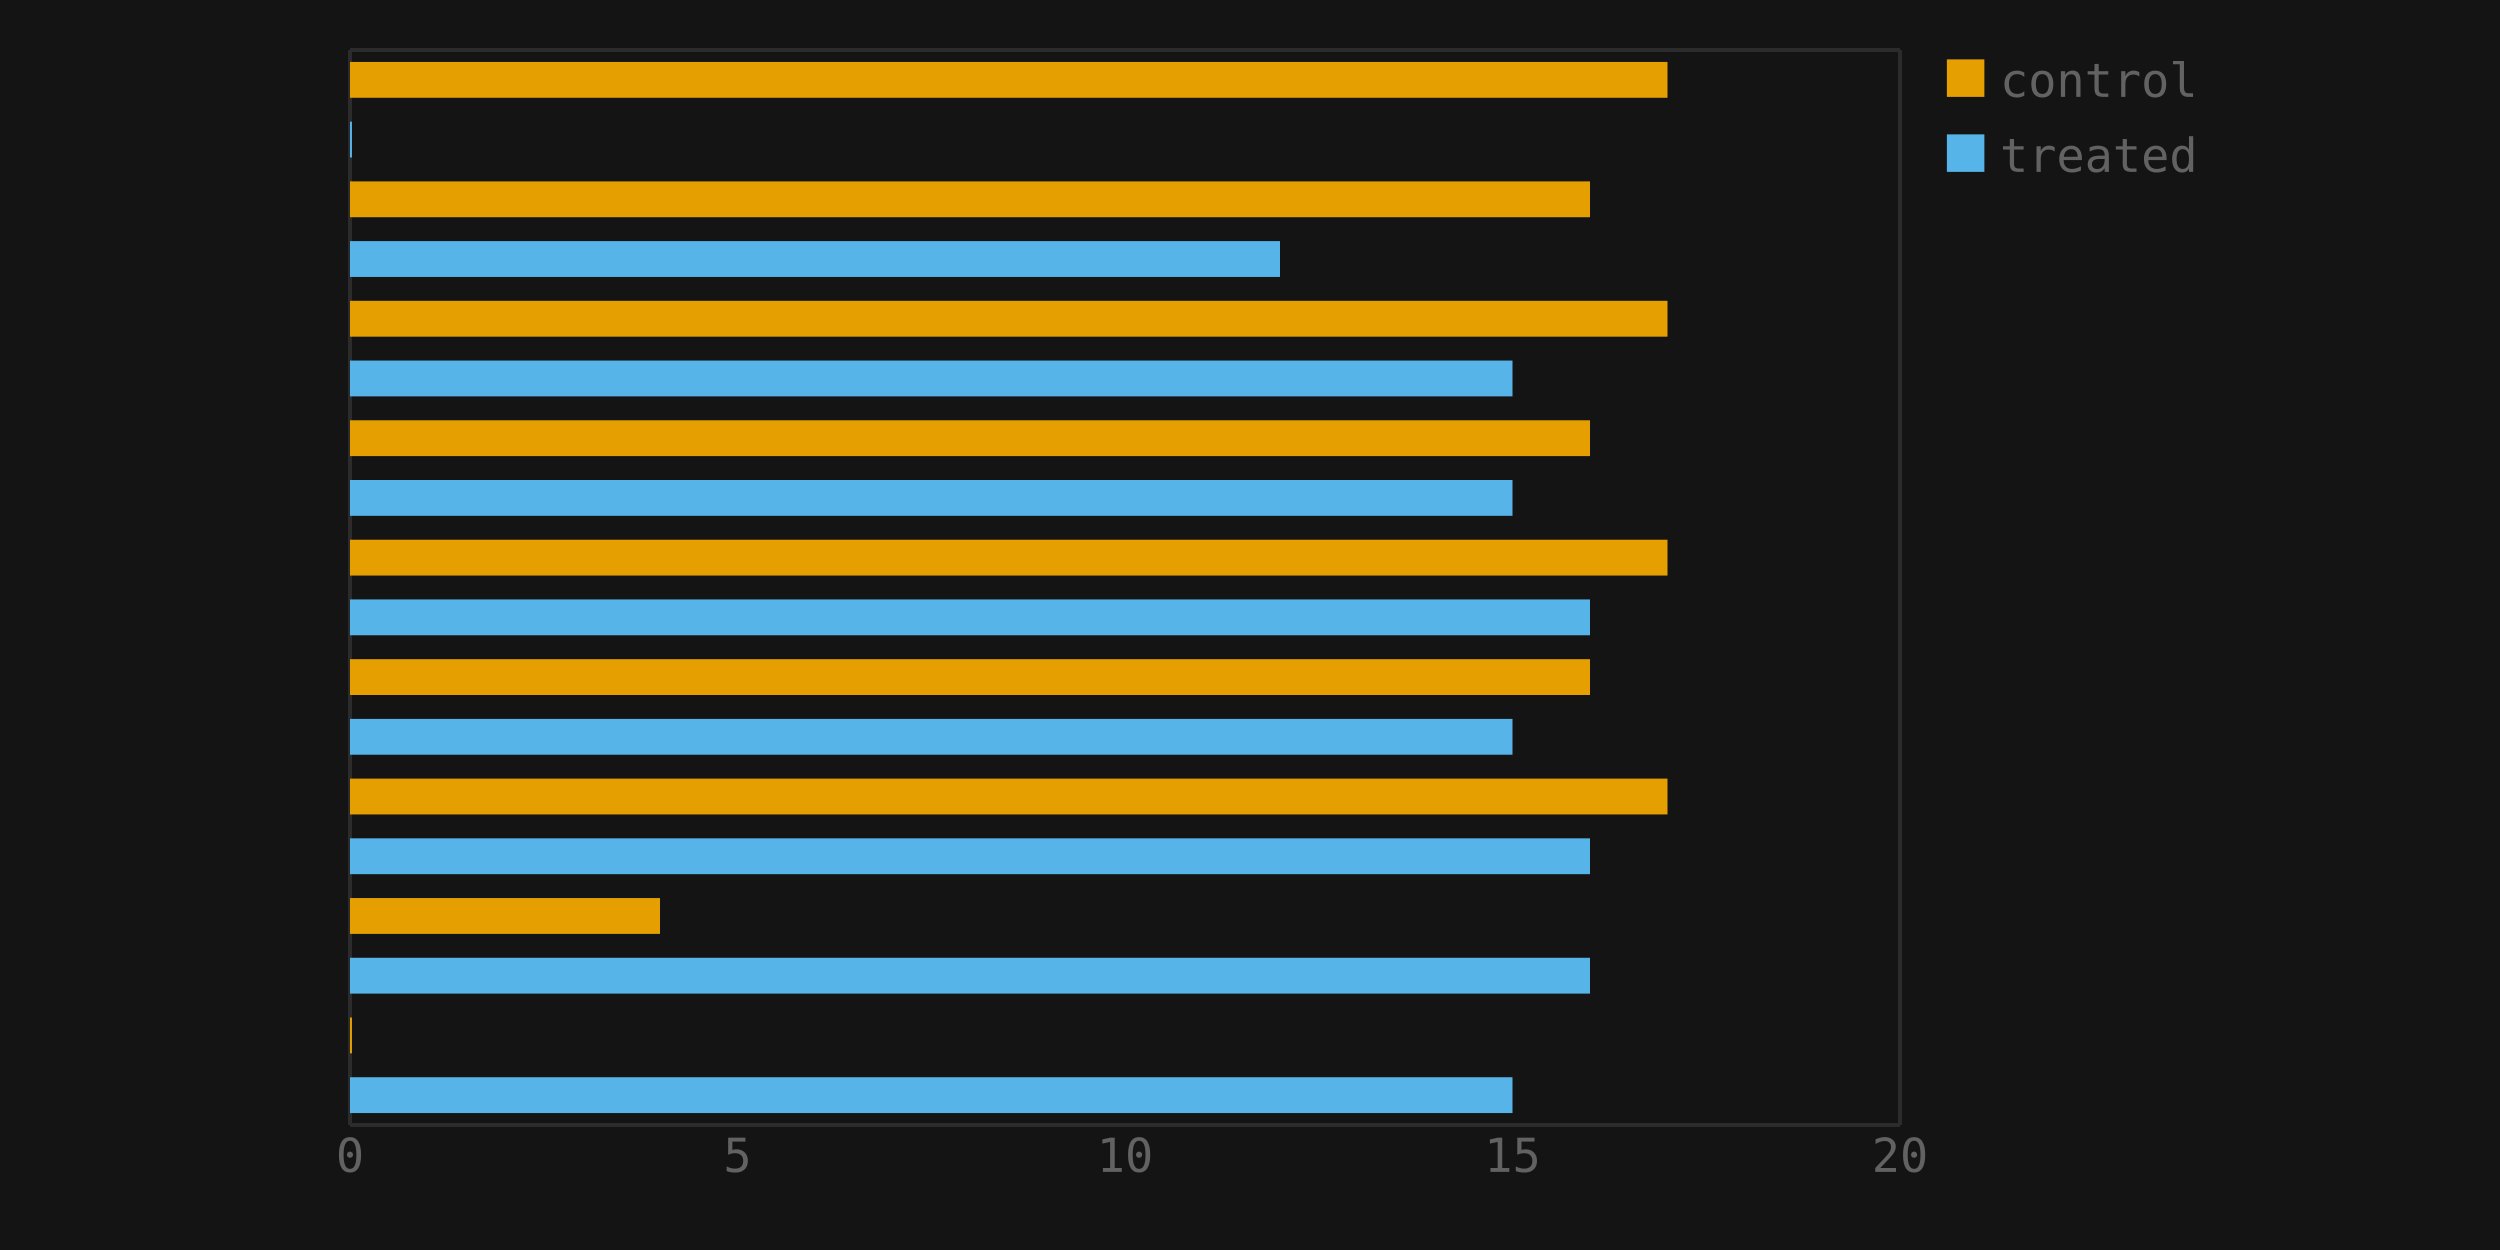
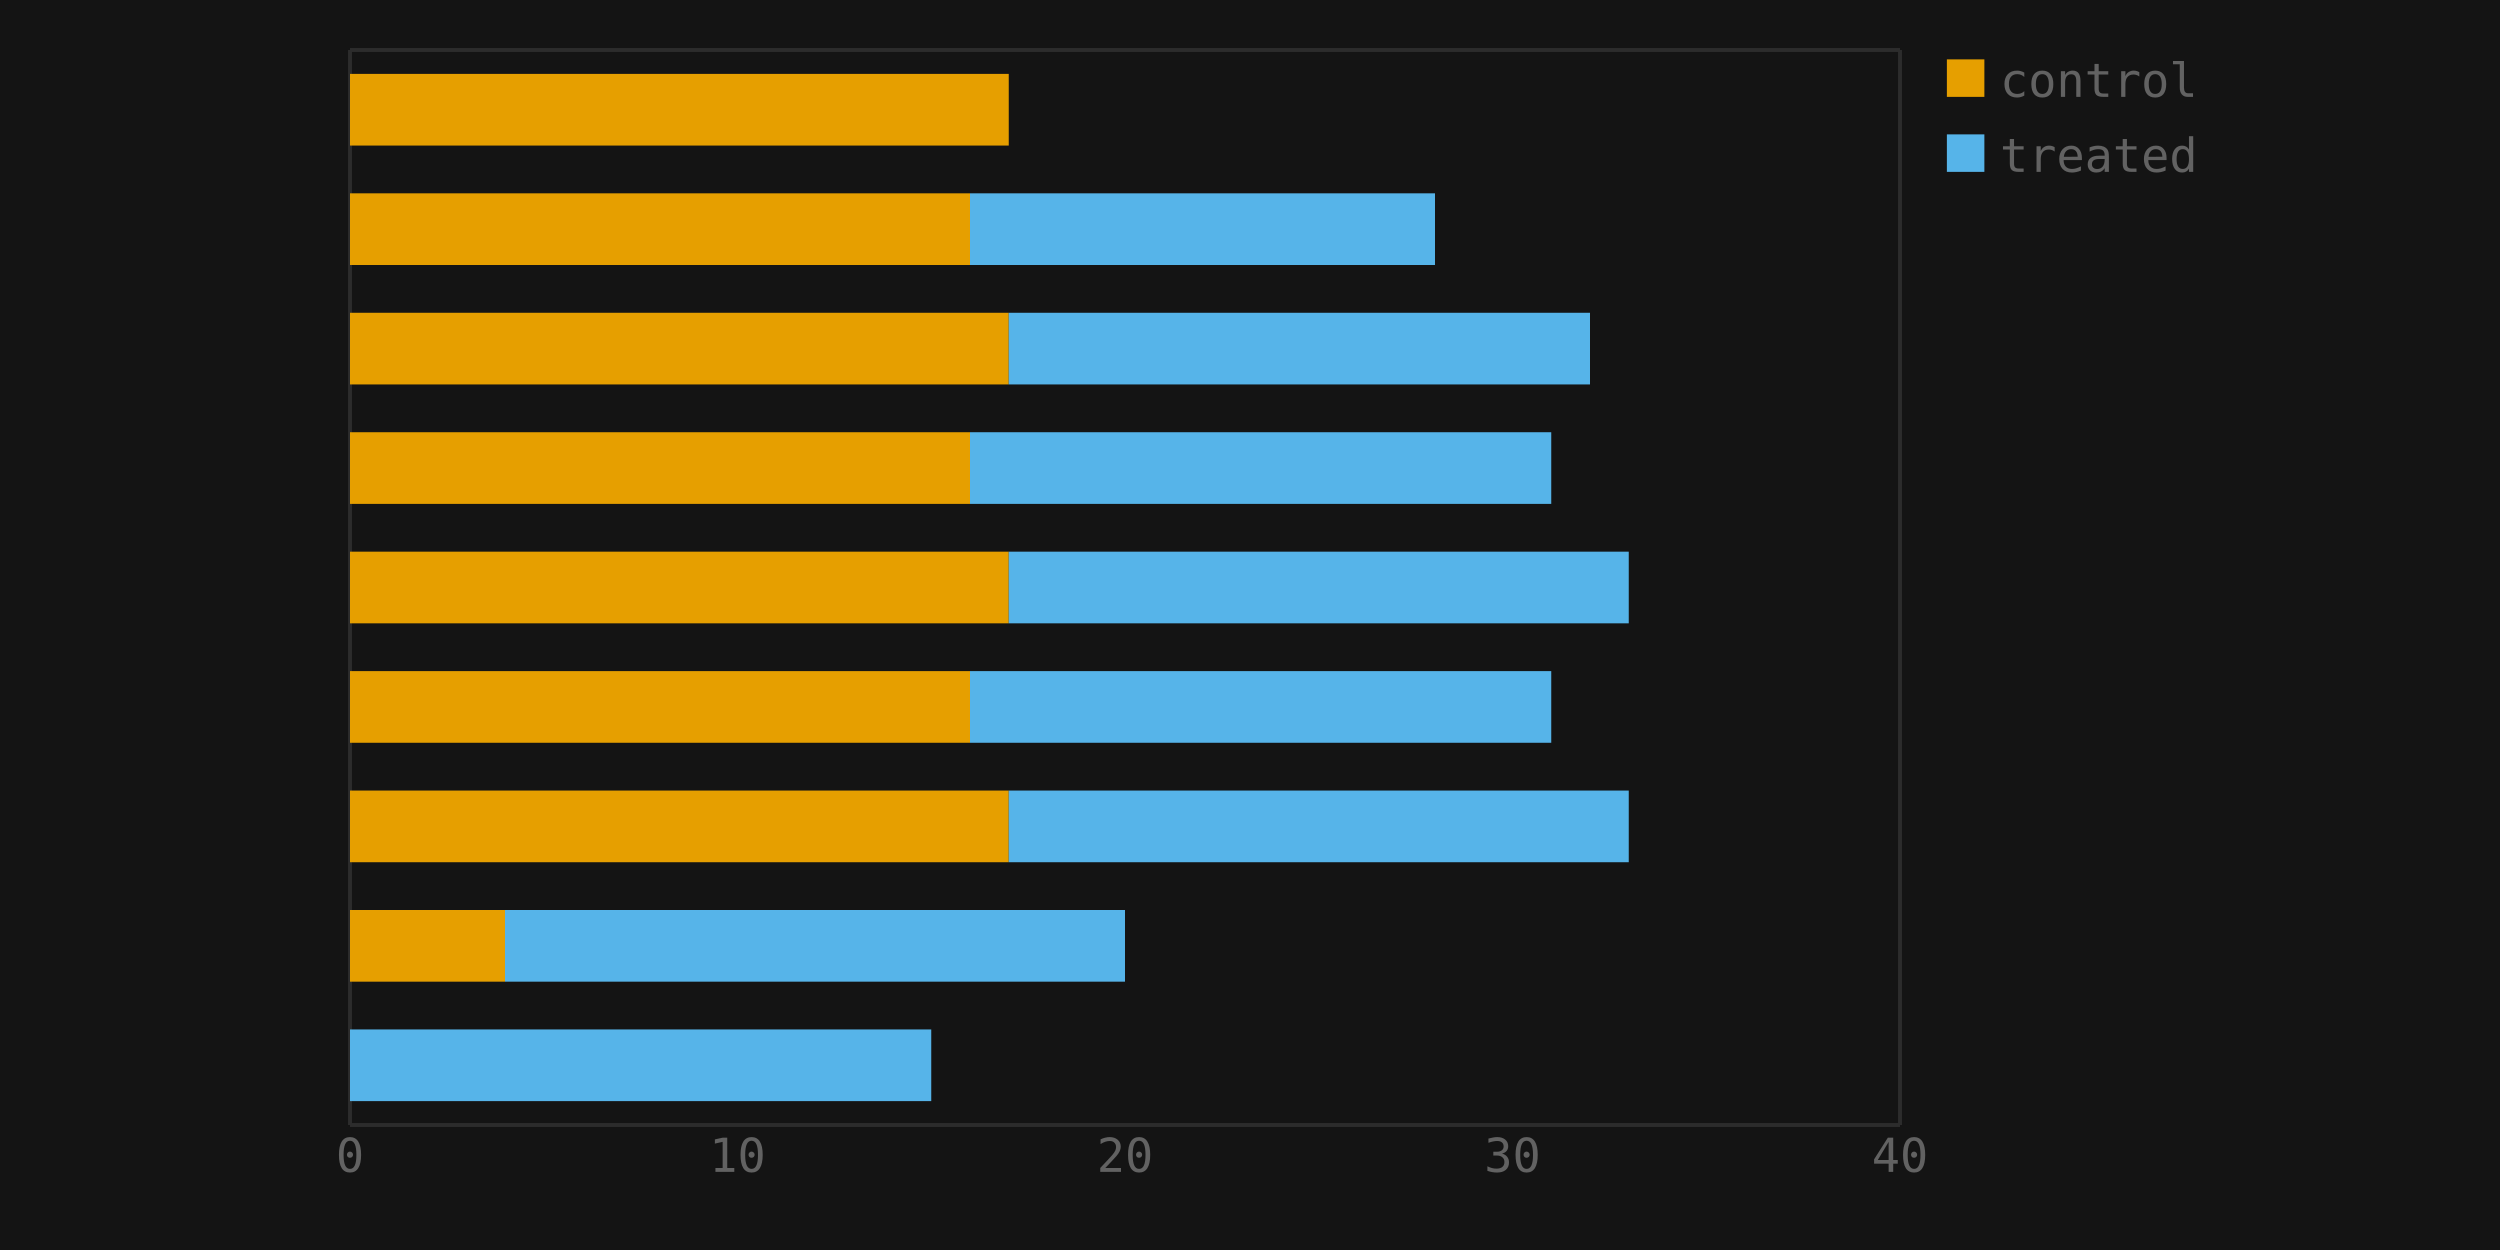
<svg xmlns="http://www.w3.org/2000/svg" viewBox="0 0 640 320" width="640" height="320">
  <rect width="100%" height="100%" fill="#141414" />
  <line x1="89.6" y1="12.8" x2="89.6" y2="288" stroke="#2c2c2c" stroke-width="1" />
  <line x1="89.6" y1="288" x2="486.4" y2="288" stroke="#2c2c2c" stroke-width="1" />
  <line x1="486.4" y1="12.8" x2="486.4" y2="288" stroke="#2c2c2c" stroke-width="1" />
  <line x1="89.6" y1="12.8" x2="486.4" y2="12.8" stroke="#2c2c2c" stroke-width="1" />
  <text x="89.6" y="300" text-anchor="middle" font-size="12" font-family="monospace" fill="#626262">0</text>
-   <text x="188.8" y="300" text-anchor="middle" font-size="12" font-family="monospace" fill="#626262">5</text>
-   <text x="288" y="300" text-anchor="middle" font-size="12" font-family="monospace" fill="#626262">10</text>
-   <text x="387.2" y="300" text-anchor="middle" font-size="12" font-family="monospace" fill="#626262">15</text>
-   <text x="486.4" y="300" text-anchor="middle" font-size="12" font-family="monospace" fill="#626262">20</text>
+   <text x="188.8" y="300" text-anchor="middle" font-size="12" font-family="monospace" fill="#626262">10</text>
+   <text x="288" y="300" text-anchor="middle" font-size="12" font-family="monospace" fill="#626262">20</text>
+   <text x="387.2" y="300" text-anchor="middle" font-size="12" font-family="monospace" fill="#626262">30</text>
+   <text x="486.4" y="300" text-anchor="middle" font-size="12" font-family="monospace" fill="#626262">40</text>
  <rect x="498.4" y="15.2" width="9.6" height="9.6" fill="#e69f00" />
  <text x="512" y="24.8" text-anchor="start" font-size="12" font-family="monospace" fill="#626262">control</text>
  <rect x="498.4" y="34.4" width="9.6" height="9.6" fill="#56b4e9" />
  <text x="512" y="44" text-anchor="start" font-size="12" font-family="monospace" fill="#626262">treated</text>
-   <rect x="89.6" y="15.858" width="337.28" height="9.173" fill="#e69f00" />
-   <rect x="89.6" y="46.436" width="317.44" height="9.173" fill="#e69f00" />
-   <rect x="89.6" y="77.013" width="337.28" height="9.173" fill="#e69f00" />
-   <rect x="89.6" y="107.591" width="317.44" height="9.173" fill="#e69f00" />
-   <rect x="89.6" y="138.169" width="337.28" height="9.173" fill="#e69f00" />
-   <rect x="89.6" y="168.747" width="317.44" height="9.173" fill="#e69f00" />
-   <rect x="89.6" y="199.324" width="337.28" height="9.173" fill="#e69f00" />
-   <rect x="89.6" y="229.902" width="79.36" height="9.173" fill="#e69f00" />
-   <rect x="89.6" y="260.48" width="0.5" height="9.173" fill="#e69f00" />
-   <rect x="89.6" y="31.147" width="0.5" height="9.173" fill="#56b4e9" />
-   <rect x="89.6" y="61.724" width="238.08" height="9.173" fill="#56b4e9" />
-   <rect x="89.6" y="92.302" width="297.6" height="9.173" fill="#56b4e9" />
-   <rect x="89.6" y="122.88" width="297.6" height="9.173" fill="#56b4e9" />
-   <rect x="89.6" y="153.458" width="317.44" height="9.173" fill="#56b4e9" />
-   <rect x="89.6" y="184.036" width="297.6" height="9.173" fill="#56b4e9" />
-   <rect x="89.6" y="214.613" width="317.44" height="9.173" fill="#56b4e9" />
-   <rect x="89.6" y="245.191" width="317.44" height="9.173" fill="#56b4e9" />
-   <rect x="89.6" y="275.769" width="297.6" height="9.173" fill="#56b4e9" />
+   <rect x="89.6" y="18.916" width="168.64" height="18.347" fill="#e69f00" />
+   <rect x="89.6" y="49.493" width="158.72" height="18.347" fill="#e69f00" />
+   <rect x="89.6" y="80.071" width="168.64" height="18.347" fill="#e69f00" />
+   <rect x="89.6" y="110.649" width="158.72" height="18.347" fill="#e69f00" />
+   <rect x="89.6" y="141.227" width="168.64" height="18.347" fill="#e69f00" />
+   <rect x="89.6" y="171.804" width="158.72" height="18.347" fill="#e69f00" />
+   <rect x="89.6" y="202.382" width="168.64" height="18.347" fill="#e69f00" />
+   <rect x="89.6" y="232.96" width="39.68" height="18.347" fill="#e69f00" />
+   <rect x="248.32" y="49.493" width="119.04" height="18.347" fill="#56b4e9" />
+   <rect x="258.24" y="80.071" width="148.8" height="18.347" fill="#56b4e9" />
+   <rect x="248.32" y="110.649" width="148.8" height="18.347" fill="#56b4e9" />
+   <rect x="258.24" y="141.227" width="158.72" height="18.347" fill="#56b4e9" />
+   <rect x="248.32" y="171.804" width="148.8" height="18.347" fill="#56b4e9" />
+   <rect x="258.24" y="202.382" width="158.72" height="18.347" fill="#56b4e9" />
+   <rect x="129.28" y="232.96" width="158.72" height="18.347" fill="#56b4e9" />
+   <rect x="89.6" y="263.538" width="148.8" height="18.347" fill="#56b4e9" />
</svg>
